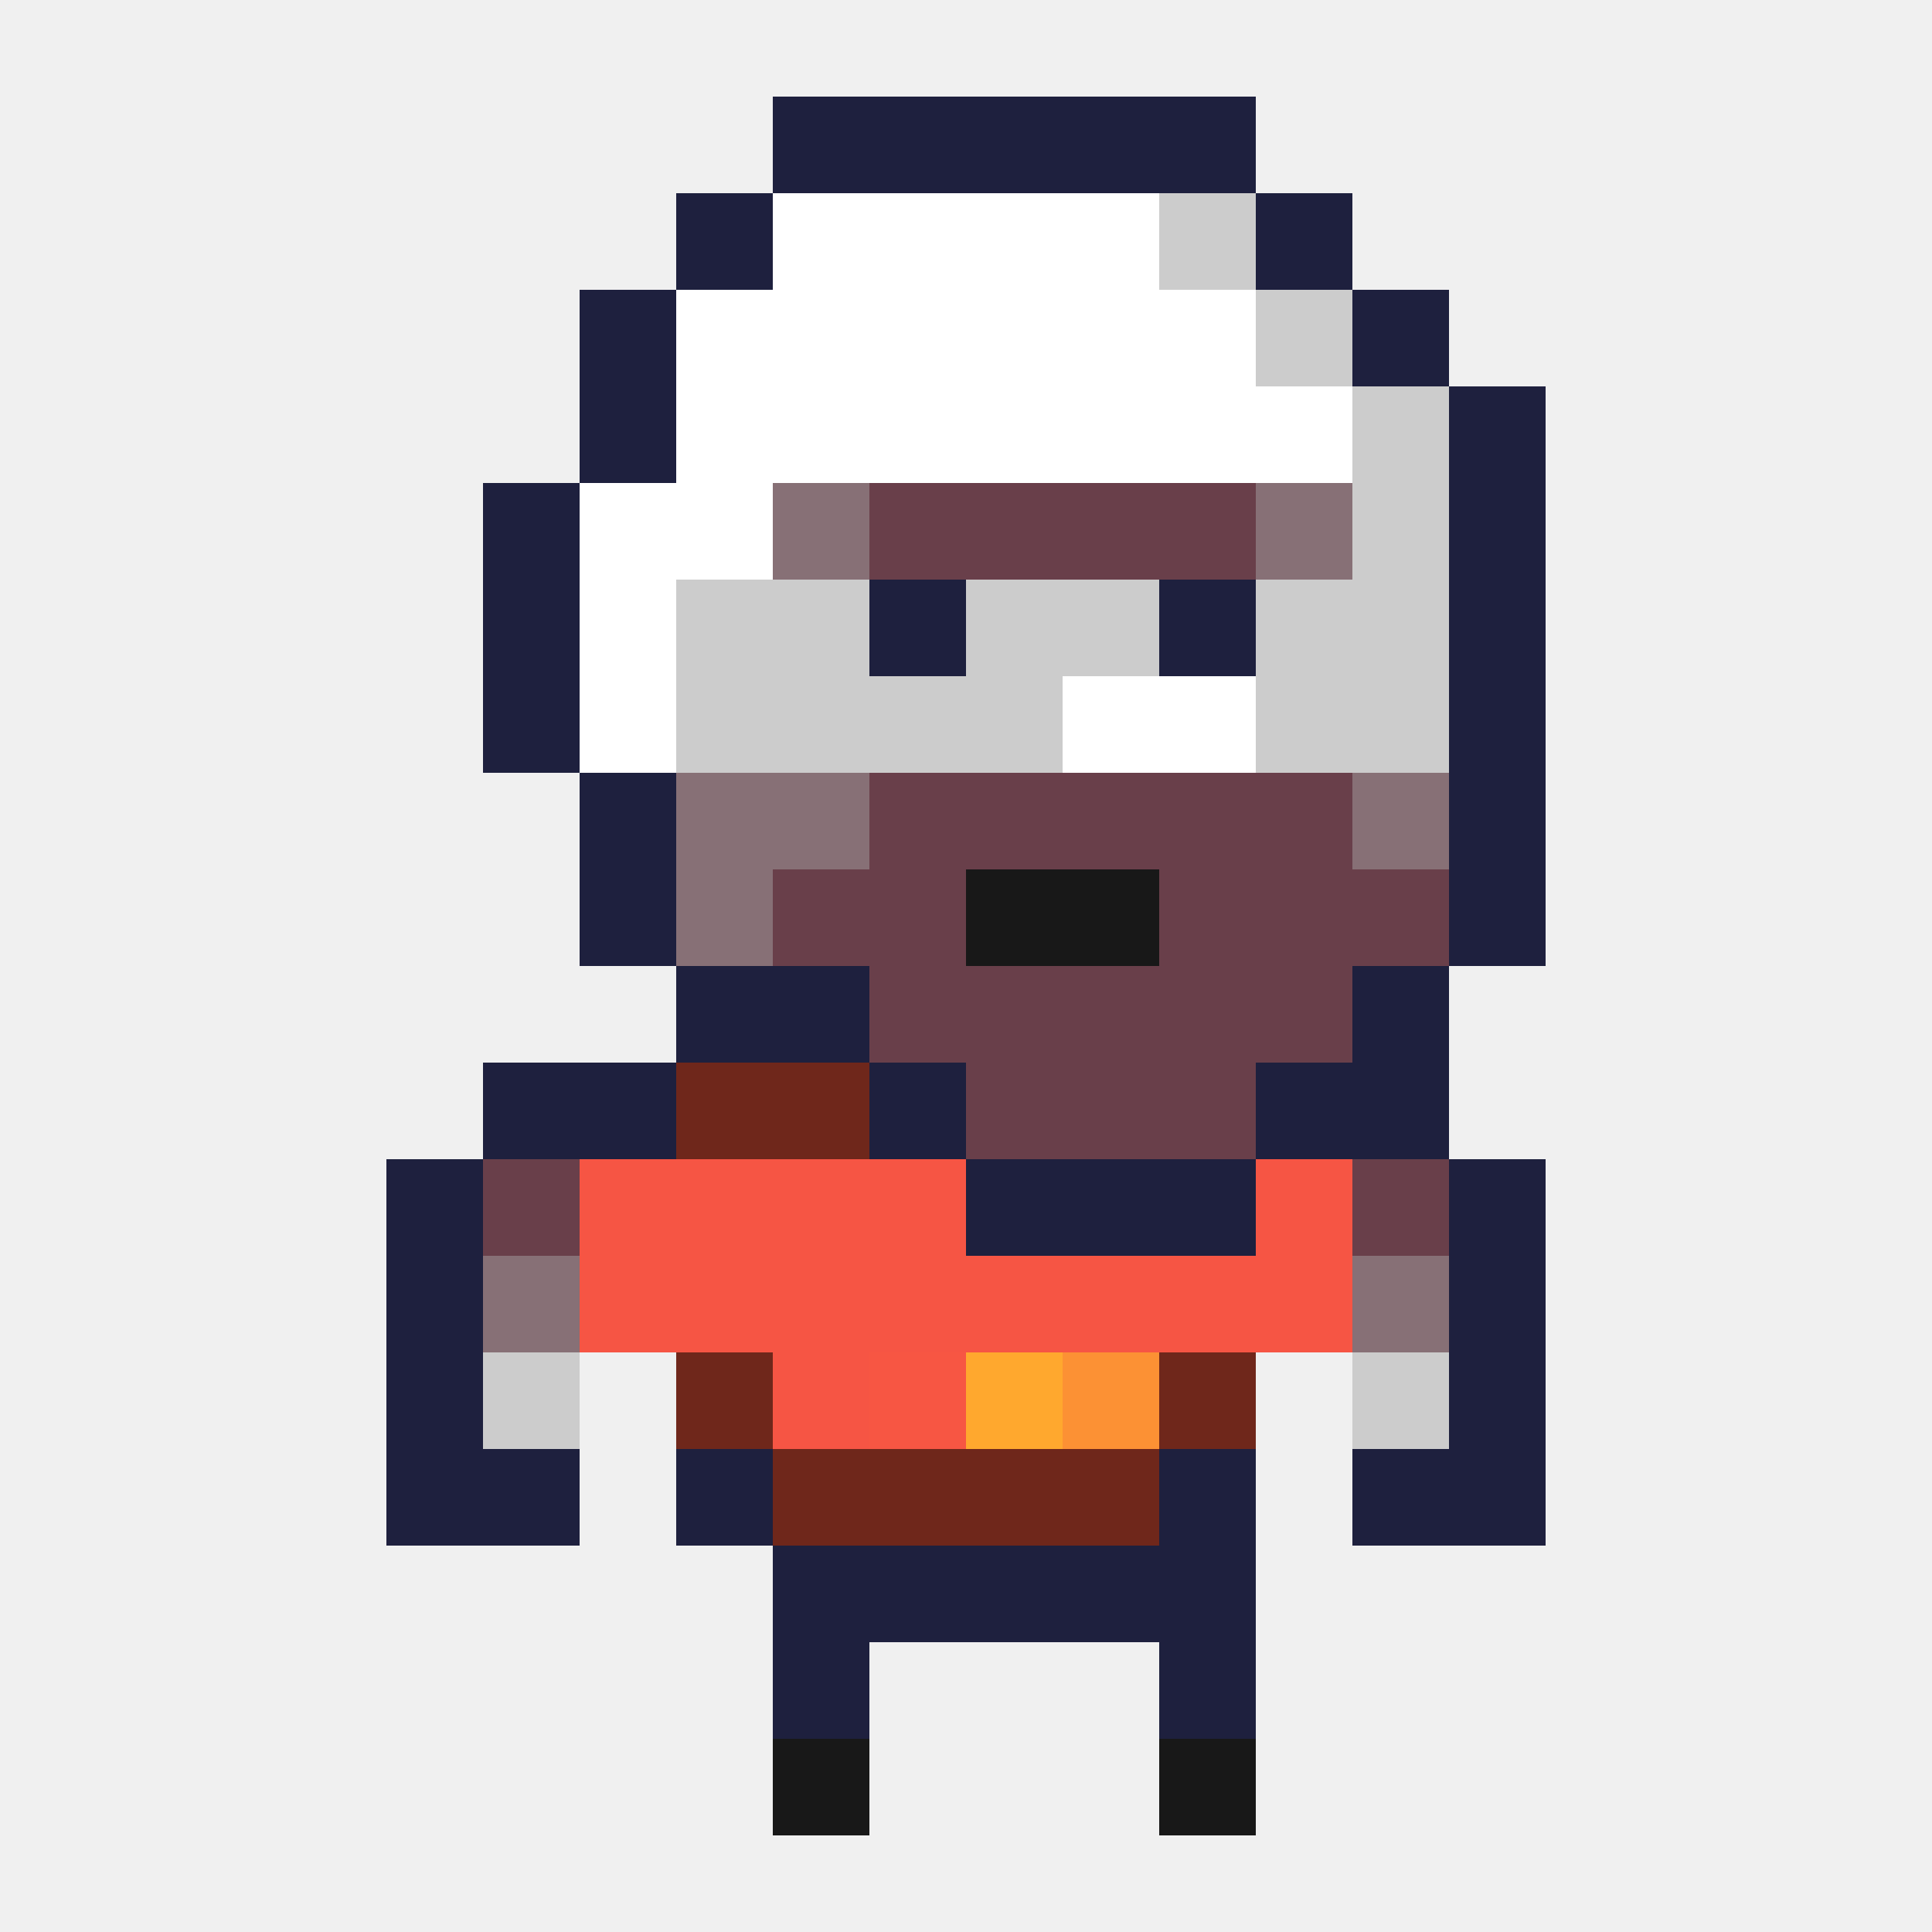
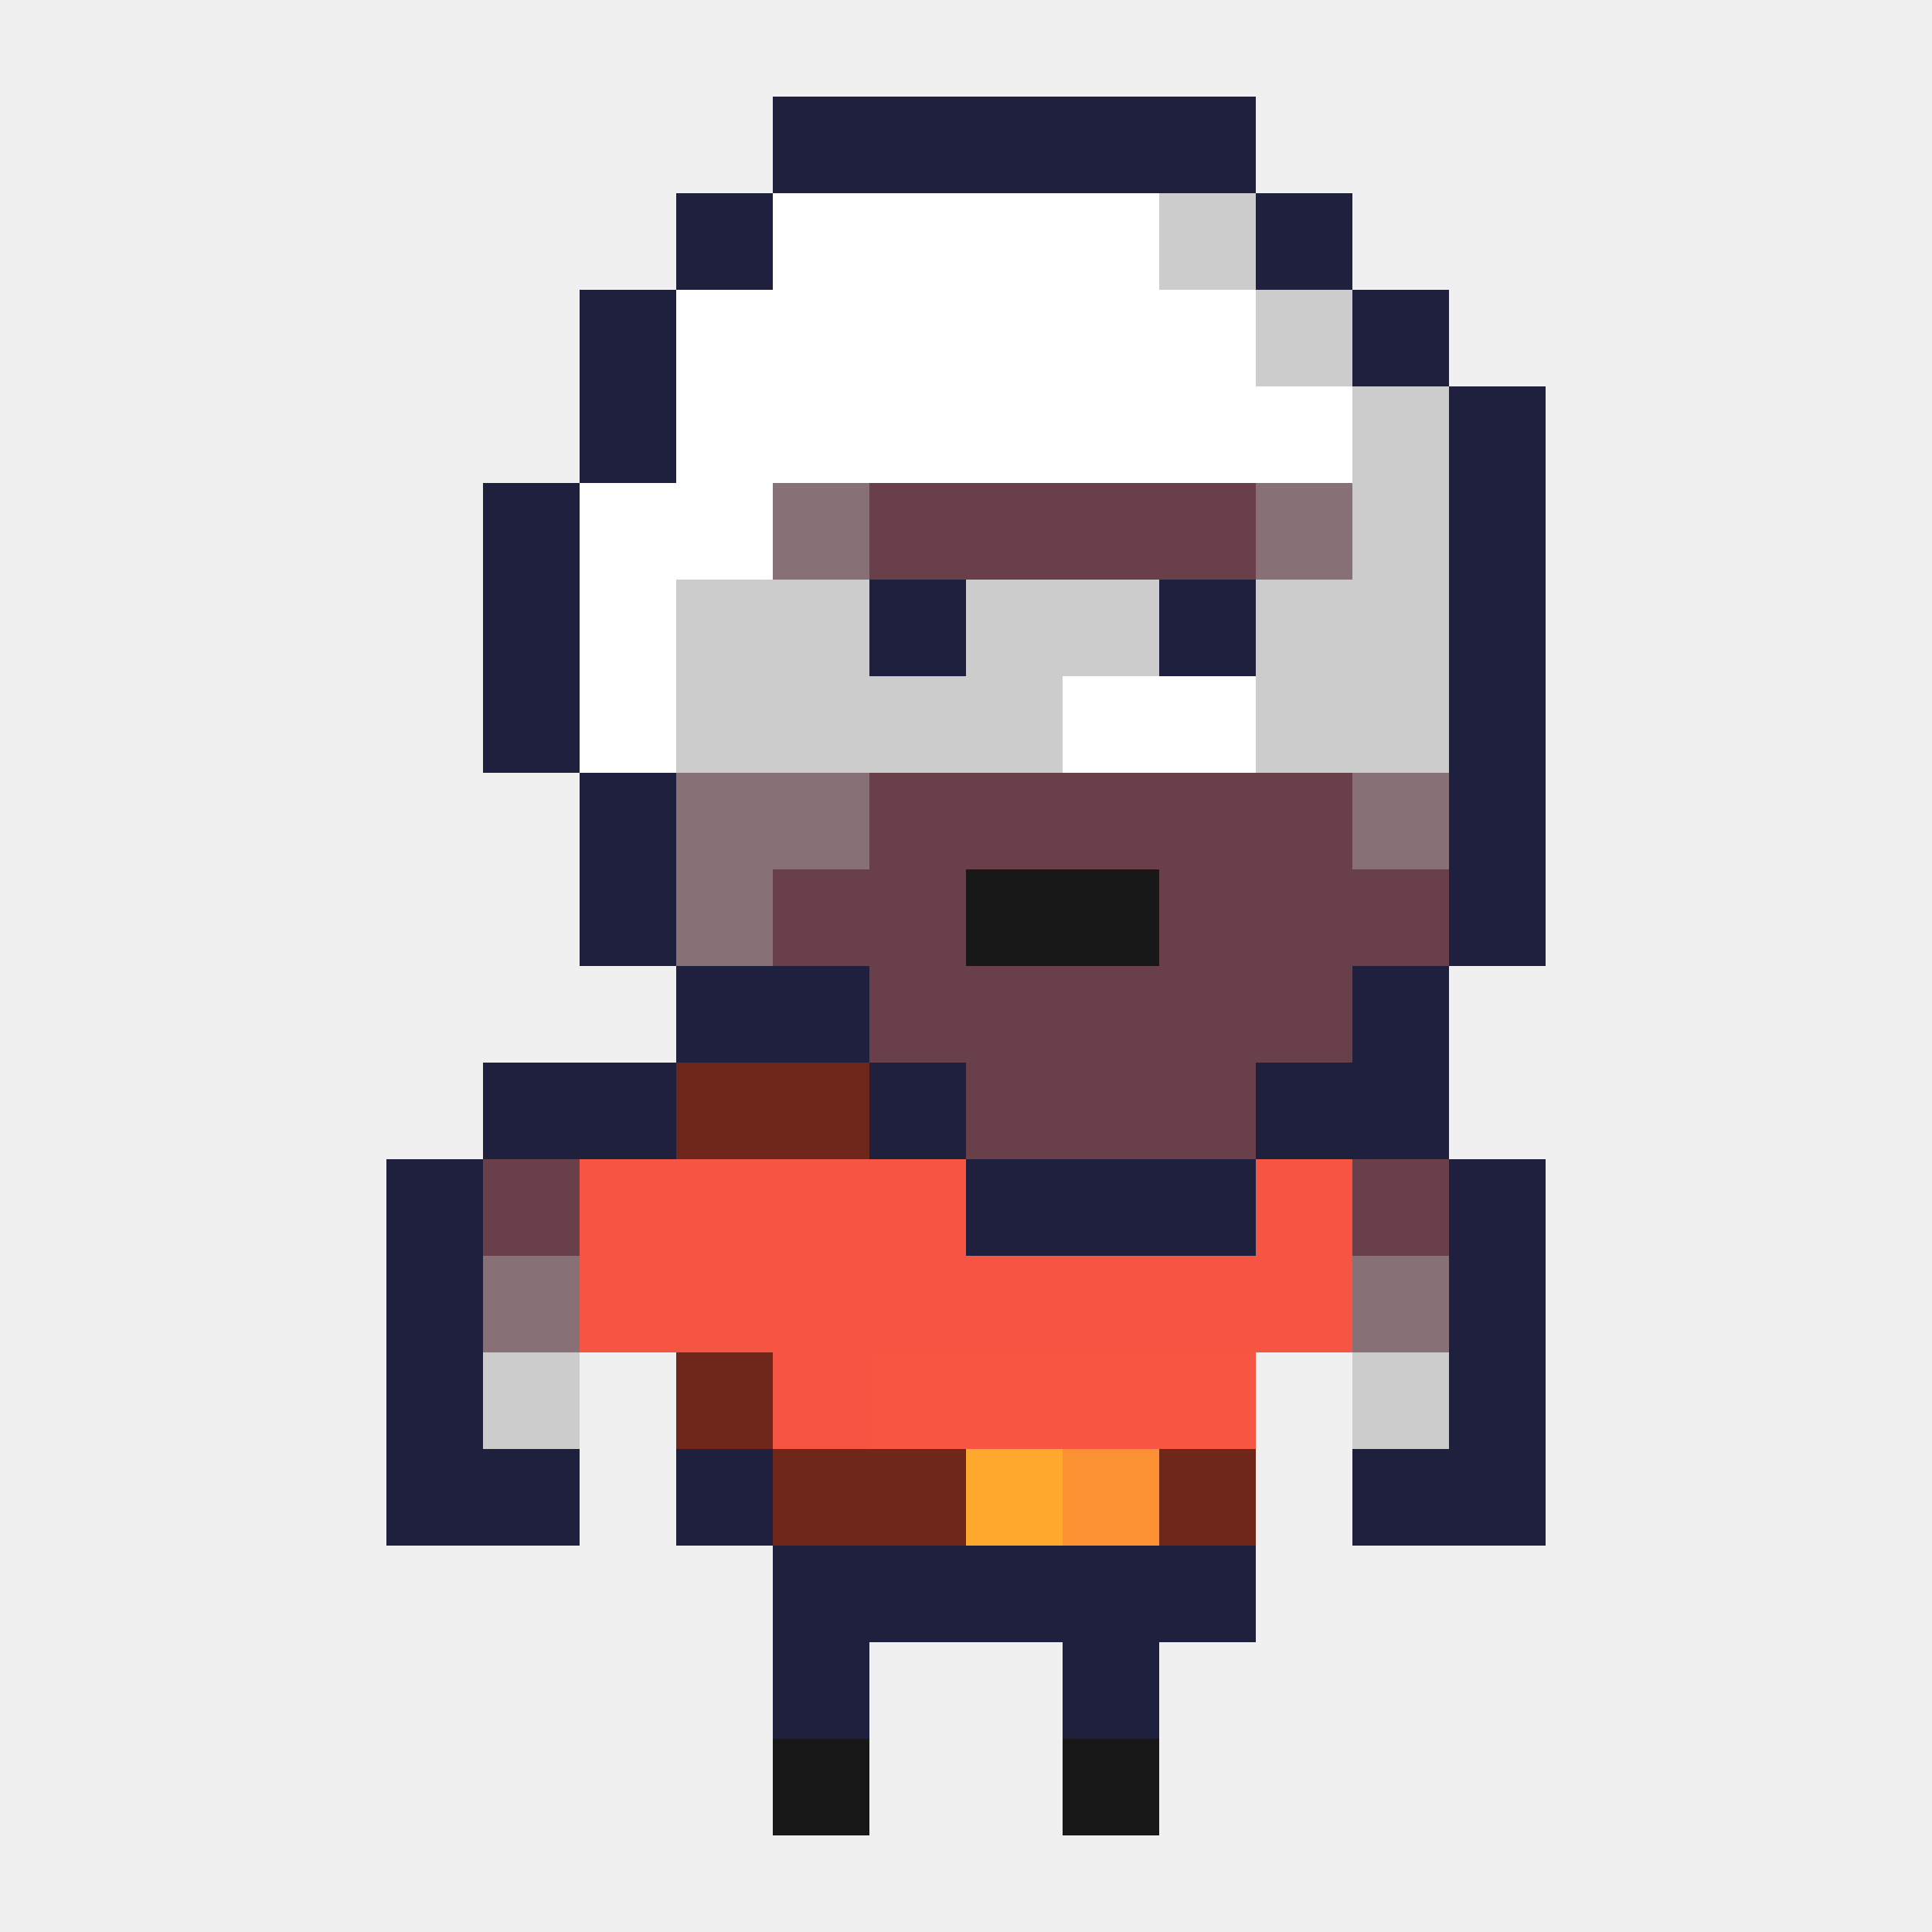
<svg xmlns="http://www.w3.org/2000/svg" viewBox="0 -0.5 20 20" shape-rendering="crispEdges">
-   <path stroke="#1e203e" d="M8 1h5M7 2h1M13 2h1M6 3h1M14 3h1M6 4h1M15 4h1M5 5h1M15 5h1M5 6h1M9 6h1M12 6h1M15 6h1M5 7h1M15 7h1M6 8h1M15 8h1M6 9h1M15 9h1M7 10h2M14 10h1M5 11h2M9 11h1M13 11h2M4 12h1M10 12h3M15 12h1M4 13h1M15 13h1M4 14h1M15 14h1M4 15h2M7 15h1M12 15h1M14 15h2M8 16h5M8 17h1M12 17h1" />
+   <path stroke="#1e203e" d="M8 1h5M7 2h1M13 2h1M6 3h1M14 3h1M6 4h1M15 4h1M5 5h1M15 5h1M5 6h1M9 6h1M12 6h1M15 6h1M5 7h1M15 7h1M6 8h1M15 8h1M6 9h1M15 9h1M7 10h2M14 10h1M5 11h2M9 11h1M13 11h2M4 12h1M10 12h3M15 12h1M4 13h1M15 13h1M4 14h1M15 14h1M4 15h2M7 15h1M14 15h2M8 16h5M8 17h1M11 17h1" />
  <path stroke="#ffffff" d="M8 2h4M7 3h6M7 4h7M6 5h2M6 6h1M6 7h1M11 7h2" />
  <path stroke="#cccccc" d="M12 2h1M13 3h1M14 4h1M14 5h1M7 6h2M10 6h2M13 6h2M7 7h4M13 7h2M5 14h1M14 14h1" />
  <path stroke="#877076" d="M8 5h1M13 5h1M7 8h2M14 8h1M7 9h1M5 13h1M14 13h1" />
  <path stroke="#693f4a" d="M9 5h4M9 8h5M8 9h2M12 9h3M9 10h5M10 11h3M5 12h1M14 12h1" />
-   <path stroke="#181818" d="M10 9h2M8 18h1M12 18h1" />
-   <path stroke="#6f271b" d="M7 11h2M7 14h1M12 14h1M8 15h4" />
+   <path stroke="#181818" d="M10 9h2M8 18h1M11 18h1" />
+   <path stroke="#6f271b" d="M7 11h2M7 14h1M8 15h2M12 15h1" />
  <path stroke="#f65544" d="M6 12h4M13 12h1M6 13h8M8 14h1" />
-   <path stroke="#f75643" d="M9 14h1" />
-   <path stroke="#ffa82e" d="M10 14h1" />
-   <path stroke="#fc9134" d="M11 14h1" />
+   <path stroke="#f75643" d="M9 14h4" />
+   <path stroke="#ffa82e" d="M10 15h1" />
+   <path stroke="#fc9134" d="M11 15h1" />
</svg>
